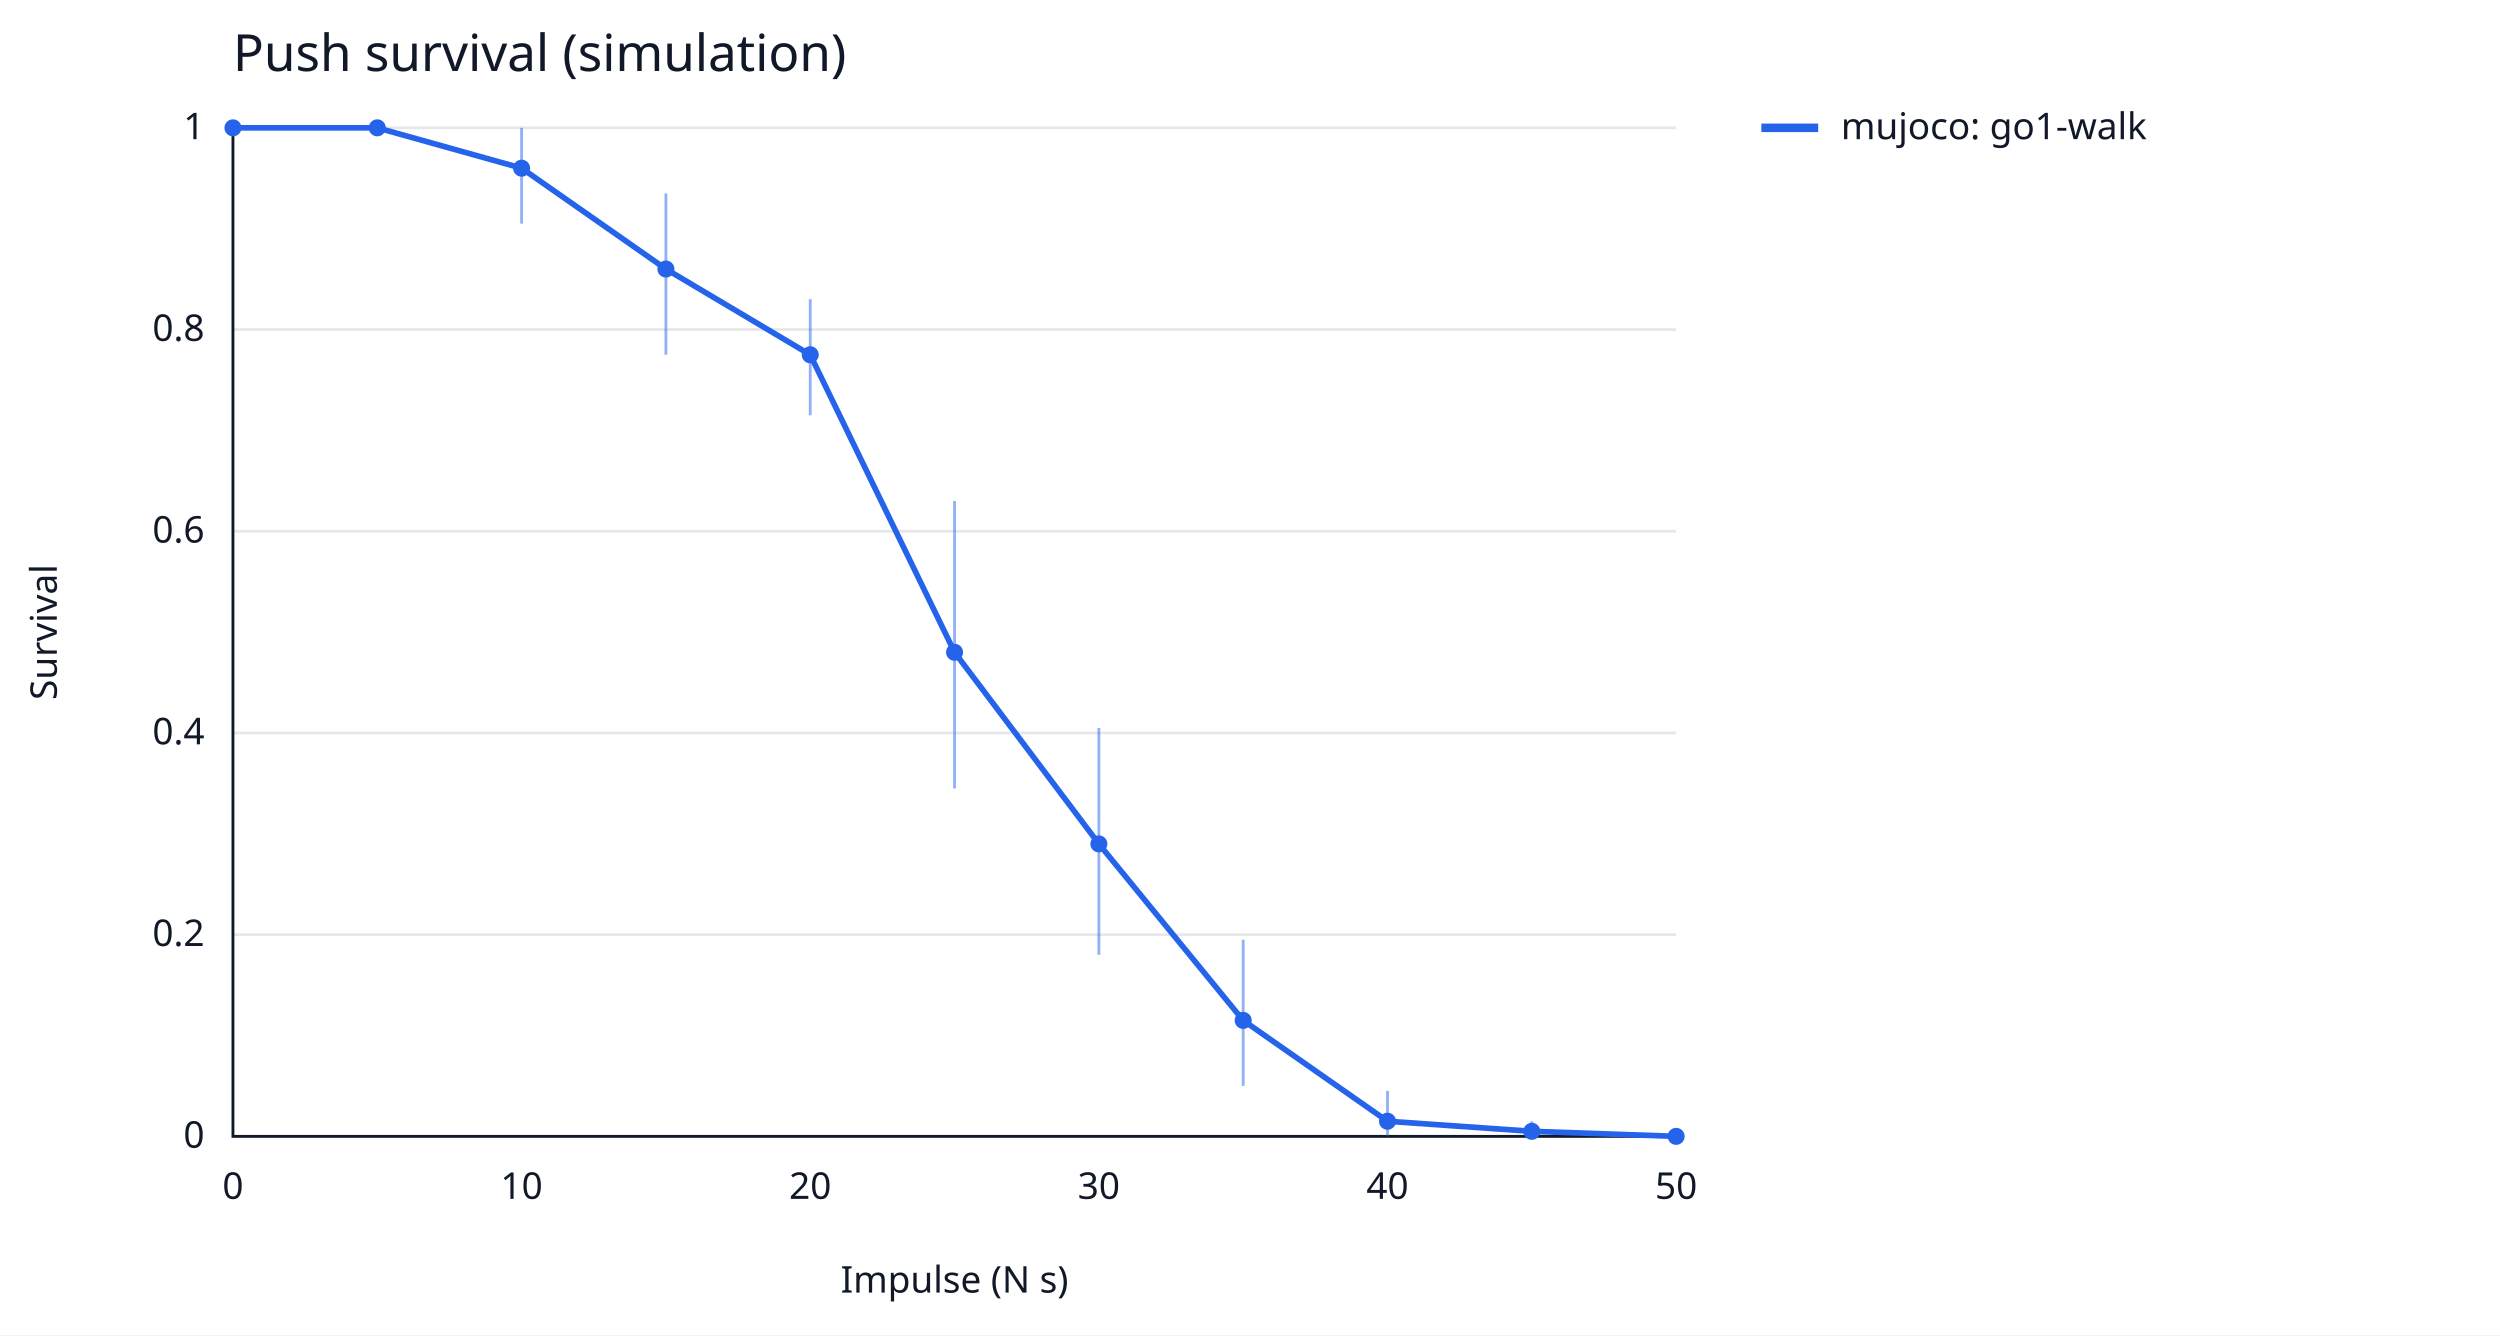
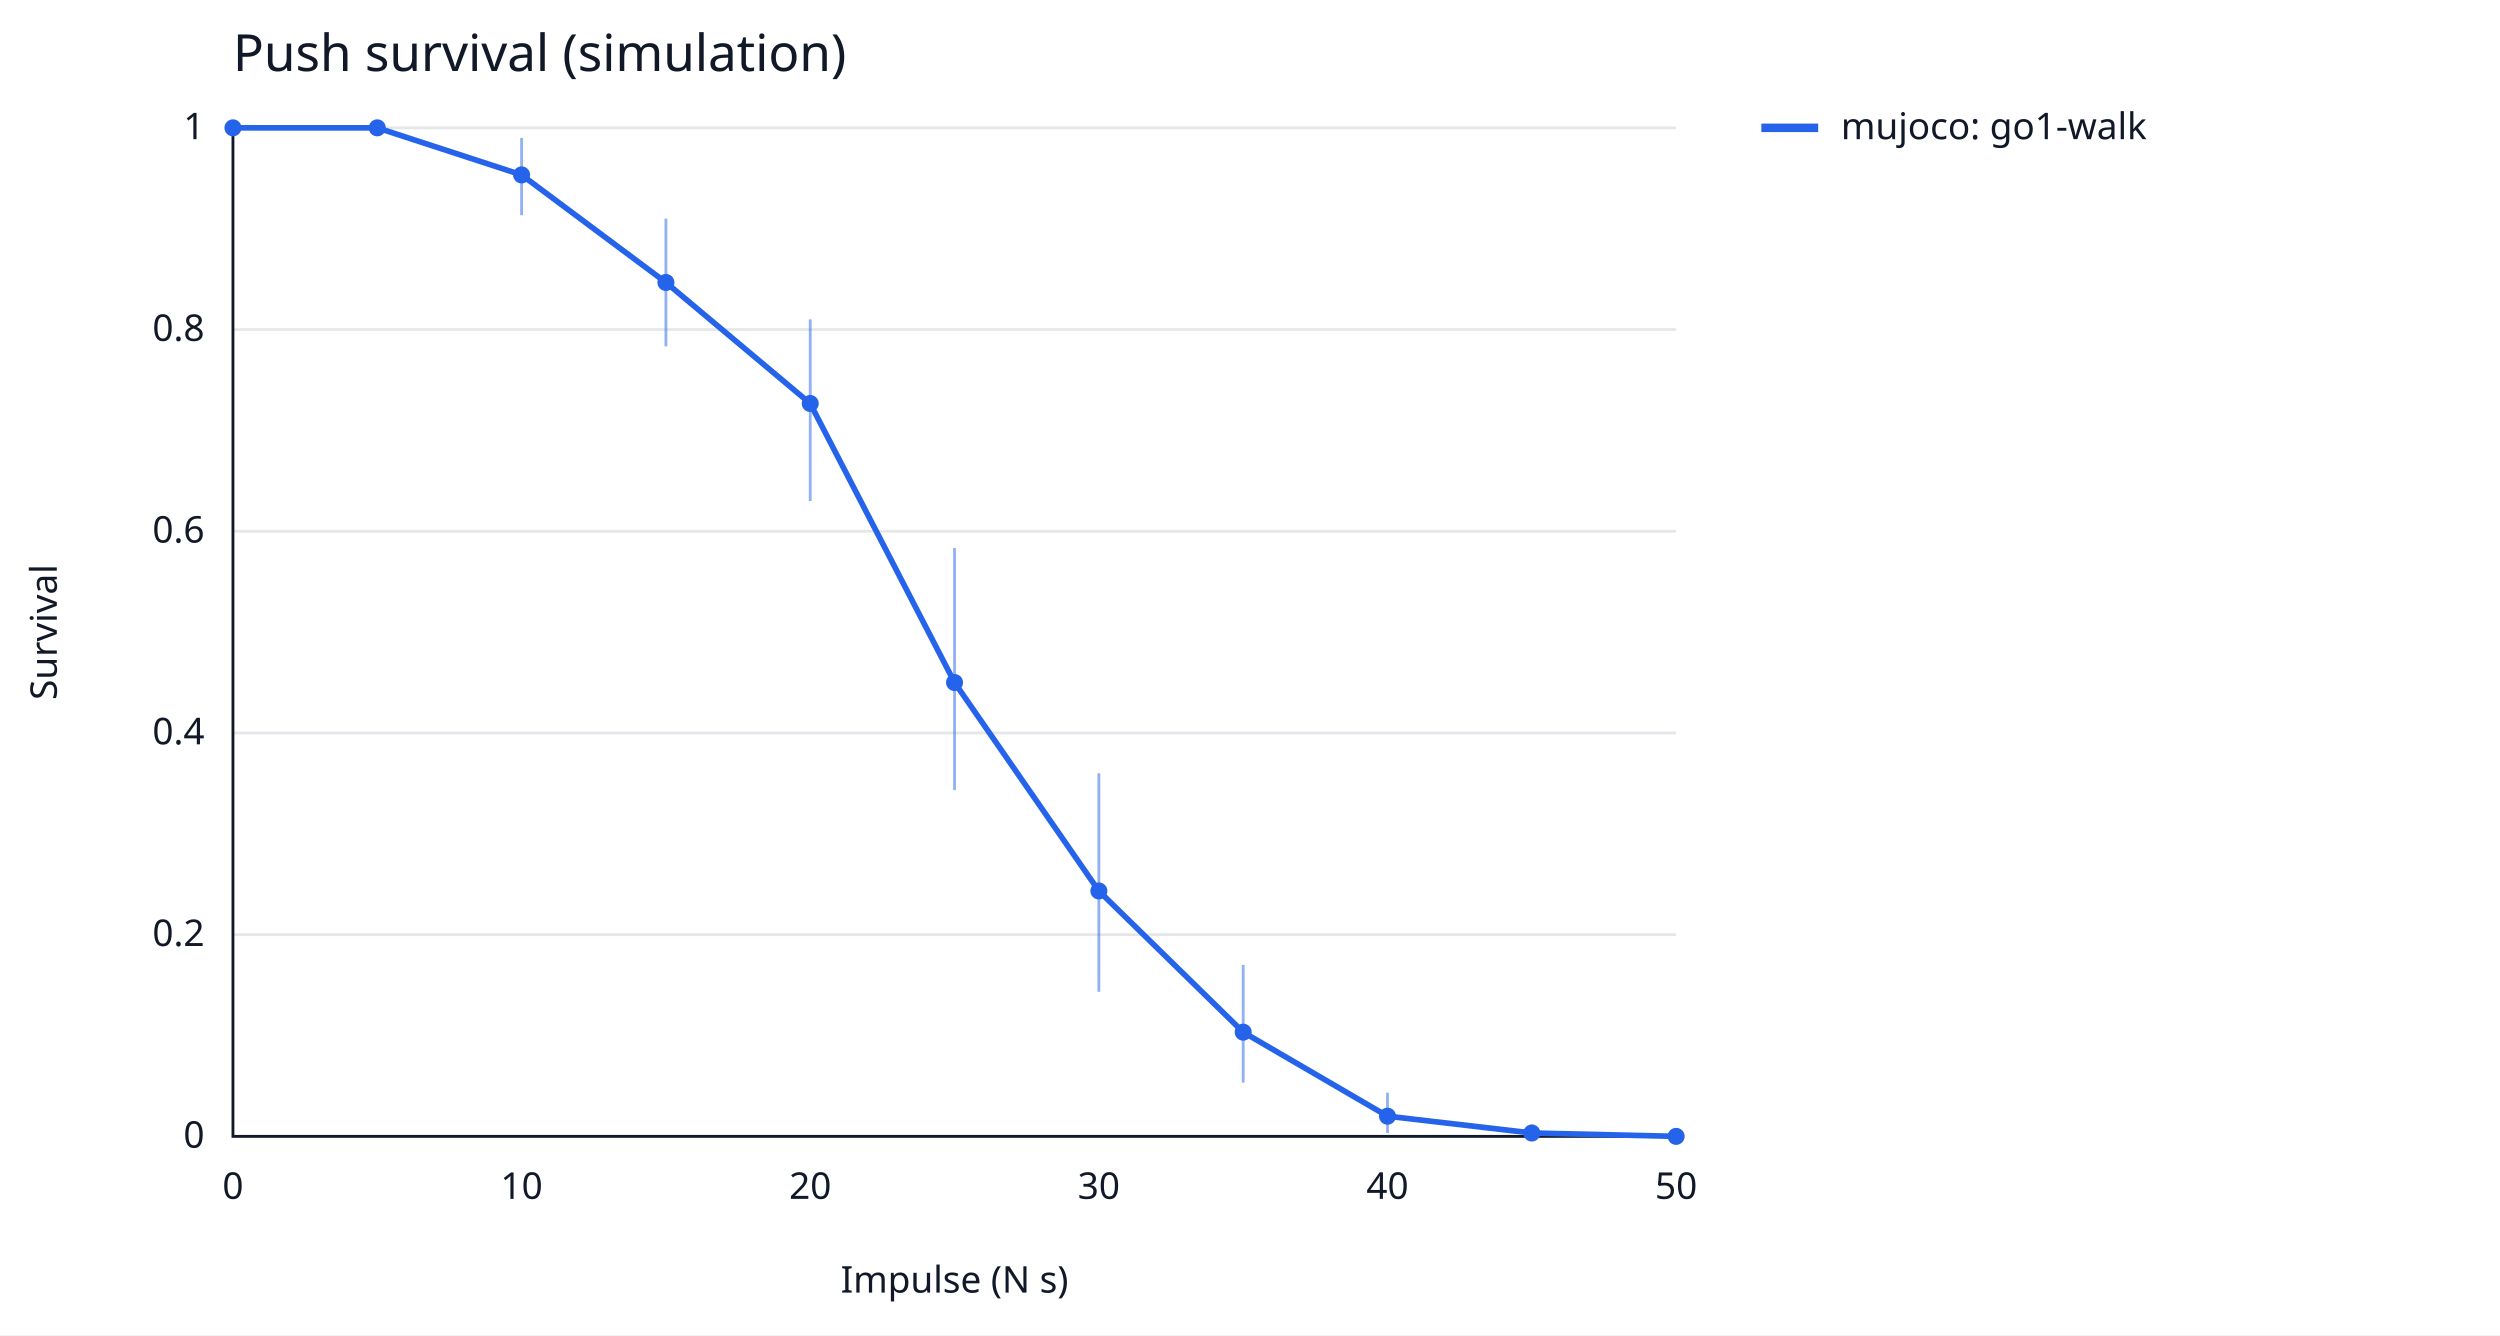
<svg xmlns="http://www.w3.org/2000/svg" width="880" height="470" viewBox="0 0 880 470">
  <rect width="100%" height="100%" fill="white" />
  <g font-family="sans-serif" font-size="13" fill="#111827">
    <text x="82" y="25" font-size="18">Push survival (simulation)</text>
    <path d="M 82 400.00 H 590" stroke="#e5e7eb" />
    <text x="72" y="404.00" text-anchor="end">0</text>
    <text x="82.00" y="422" text-anchor="middle">0</text>
    <path d="M 82 329.00 H 590" stroke="#e5e7eb" />
    <text x="72" y="333.00" text-anchor="end">0.2</text>
    <text x="183.60" y="422" text-anchor="middle">10</text>
    <path d="M 82 258.00 H 590" stroke="#e5e7eb" />
    <text x="72" y="262.00" text-anchor="end">0.4</text>
    <text x="285.20" y="422" text-anchor="middle">20</text>
    <path d="M 82 187.00 H 590" stroke="#e5e7eb" />
    <text x="72" y="191.00" text-anchor="end">0.6</text>
    <text x="386.80" y="422" text-anchor="middle">30</text>
    <path d="M 82 116.00 H 590" stroke="#e5e7eb" />
    <text x="72" y="120.00" text-anchor="end">0.8</text>
    <text x="488.40" y="422" text-anchor="middle">40</text>
    <path d="M 82 45.00 H 590" stroke="#e5e7eb" />
    <text x="72" y="49.00" text-anchor="end">1</text>
    <text x="590.00" y="422" text-anchor="middle">50</text>
    <path d="M 82 45 V 400 H 590" fill="none" stroke="#111827" />
-     <polyline points="82.00,45.00 132.80,45.00 183.60,59.20 234.40,94.70 285.20,124.88 336.00,229.60 386.80,297.05 437.60,359.18 488.40,394.68 539.20,398.23 590.00,400.00" fill="none" stroke="#2563eb" stroke-width="2" />
+     <polyline points="82.00,45.00 132.80,45.00 183.60,61.57 234.40,99.43 285.20,142.03 336.00,240.25 386.80,313.62 437.60,363.32 488.40,392.90 539.20,398.82 590.00,400.00" fill="none" stroke="#2563eb" stroke-width="2" />
    <path d="M 82.00 45.00 V 45.00" stroke="#2563eb" opacity="0.5" />
    <circle cx="82.00" cy="45.00" r="3" fill="#2563eb" />
    <path d="M 132.80 45.00 V 45.00" stroke="#2563eb" opacity="0.5" />
    <circle cx="132.80" cy="45.00" r="3" fill="#2563eb" />
-     <path d="M 183.60 78.72 V 45.00" stroke="#2563eb" opacity="0.5" />
-     <circle cx="183.60" cy="59.20" r="3" fill="#2563eb" />
-     <path d="M 234.40 124.88 V 68.07" stroke="#2563eb" opacity="0.5" />
-     <circle cx="234.40" cy="94.70" r="3" fill="#2563eb" />
-     <path d="M 285.20 146.18 V 105.31" stroke="#2563eb" opacity="0.5" />
-     <circle cx="285.20" cy="124.88" r="3" fill="#2563eb" />
-     <path d="M 336.00 277.52 V 176.35" stroke="#2563eb" opacity="0.5" />
-     <circle cx="336.00" cy="229.60" r="3" fill="#2563eb" />
-     <path d="M 386.80 336.10 V 256.23" stroke="#2563eb" opacity="0.5" />
-     <circle cx="386.80" cy="297.05" r="3" fill="#2563eb" />
-     <path d="M 437.60 382.25 V 330.77" stroke="#2563eb" opacity="0.5" />
-     <circle cx="437.60" cy="359.18" r="3" fill="#2563eb" />
-     <path d="M 488.40 400.00 V 384.02" stroke="#2563eb" opacity="0.5" />
-     <circle cx="488.40" cy="394.68" r="3" fill="#2563eb" />
-     <path d="M 539.20 400.00 V 394.68" stroke="#2563eb" opacity="0.5" />
-     <circle cx="539.20" cy="398.23" r="3" fill="#2563eb" />
+     <path d="M 183.60 75.77 V 48.55" stroke="#2563eb" opacity="0.5" />
+     <circle cx="183.60" cy="61.57" r="3" fill="#2563eb" />
+     <path d="M 234.40 121.92 V 76.95" stroke="#2563eb" opacity="0.5" />
+     <circle cx="234.40" cy="99.43" r="3" fill="#2563eb" />
+     <path d="M 285.20 176.35 V 112.42" stroke="#2563eb" opacity="0.5" />
+     <circle cx="285.20" cy="142.03" r="3" fill="#2563eb" />
+     <path d="M 336.00 278.12 V 192.92" stroke="#2563eb" opacity="0.5" />
+     <circle cx="336.00" cy="240.25" r="3" fill="#2563eb" />
+     <path d="M 386.80 349.12 V 272.17" stroke="#2563eb" opacity="0.5" />
+     <circle cx="386.80" cy="313.62" r="3" fill="#2563eb" />
+     <path d="M 437.60 381.07 V 339.65" stroke="#2563eb" opacity="0.5" />
+     <circle cx="437.60" cy="363.32" r="3" fill="#2563eb" />
+     <path d="M 488.40 398.82 V 384.62" stroke="#2563eb" opacity="0.5" />
+     <circle cx="488.40" cy="392.90" r="3" fill="#2563eb" />
+     <path d="M 539.20 400.00 V 395.86" stroke="#2563eb" opacity="0.5" />
+     <circle cx="539.20" cy="398.82" r="3" fill="#2563eb" />
    <path d="M 590.00 400.00 V 400.00" stroke="#2563eb" opacity="0.5" />
    <circle cx="590.00" cy="400.00" r="3" fill="#2563eb" />
    <path d="M 620 45 H 640" stroke="#2563eb" stroke-width="3" />
    <text x="648" y="49">mujoco: go1-walk</text>
    <text x="336.0" y="455" text-anchor="middle">Impulse (N s)</text>
    <text transform="translate(20 222.5) rotate(-90)" text-anchor="middle">Survival</text>
  </g>
</svg>
